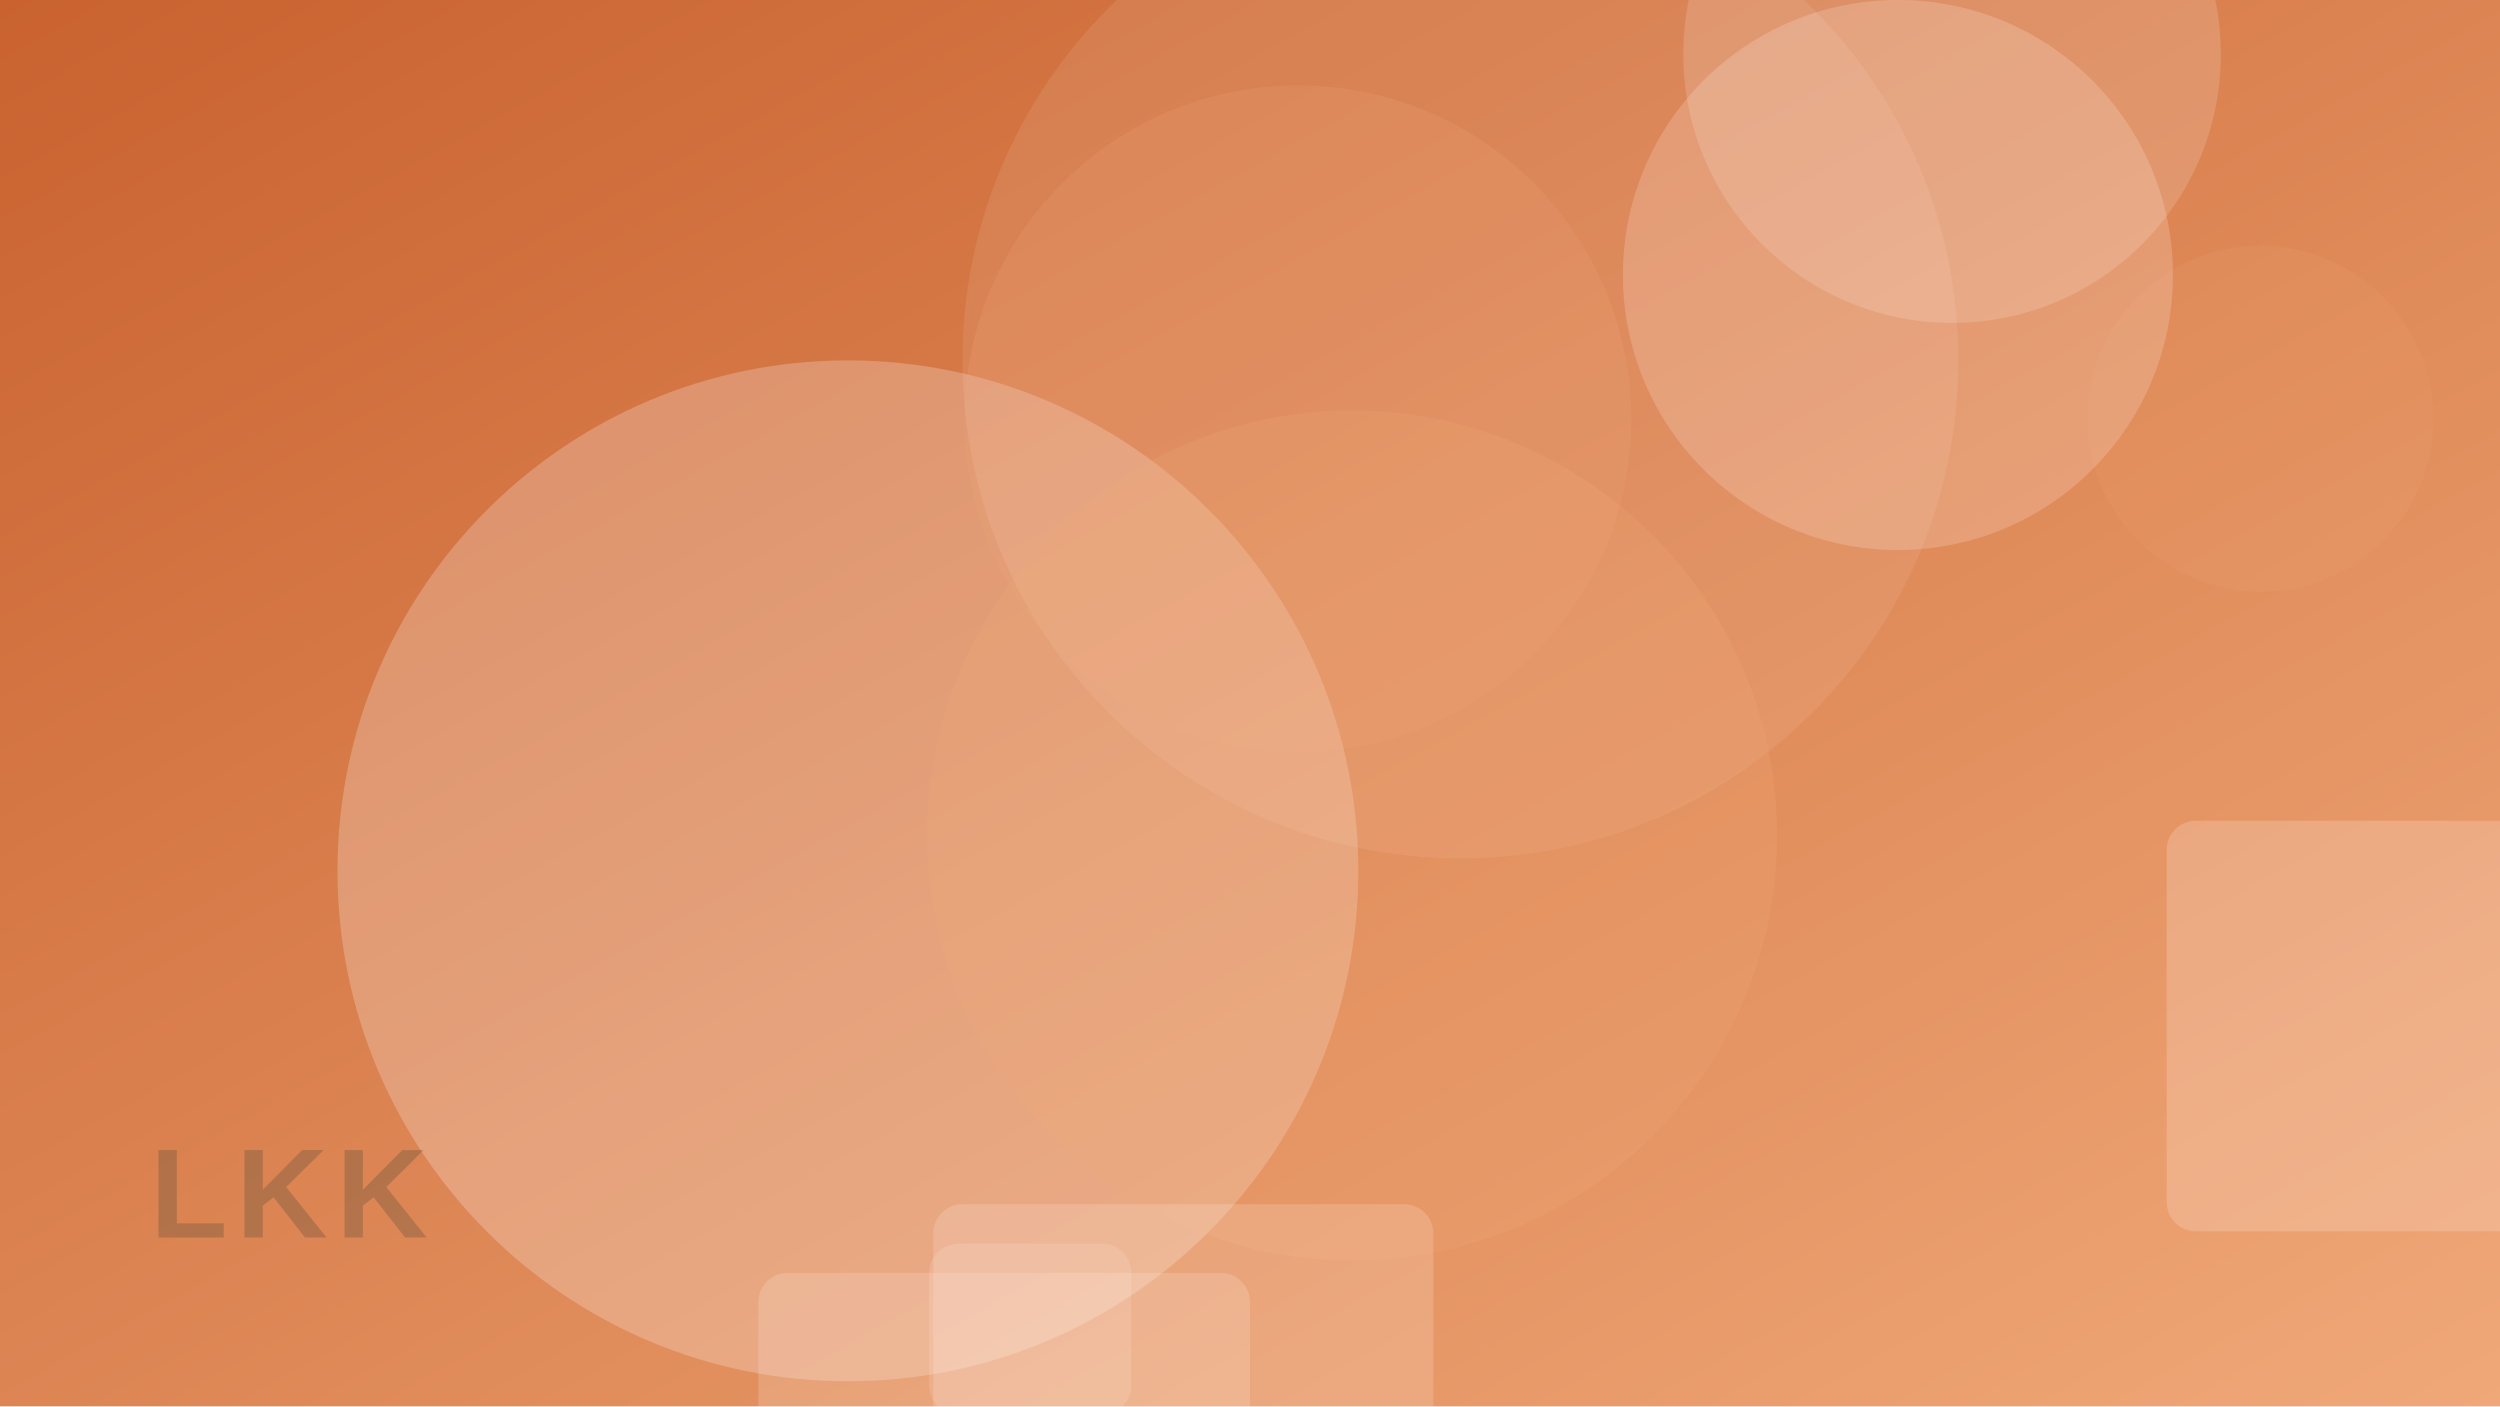
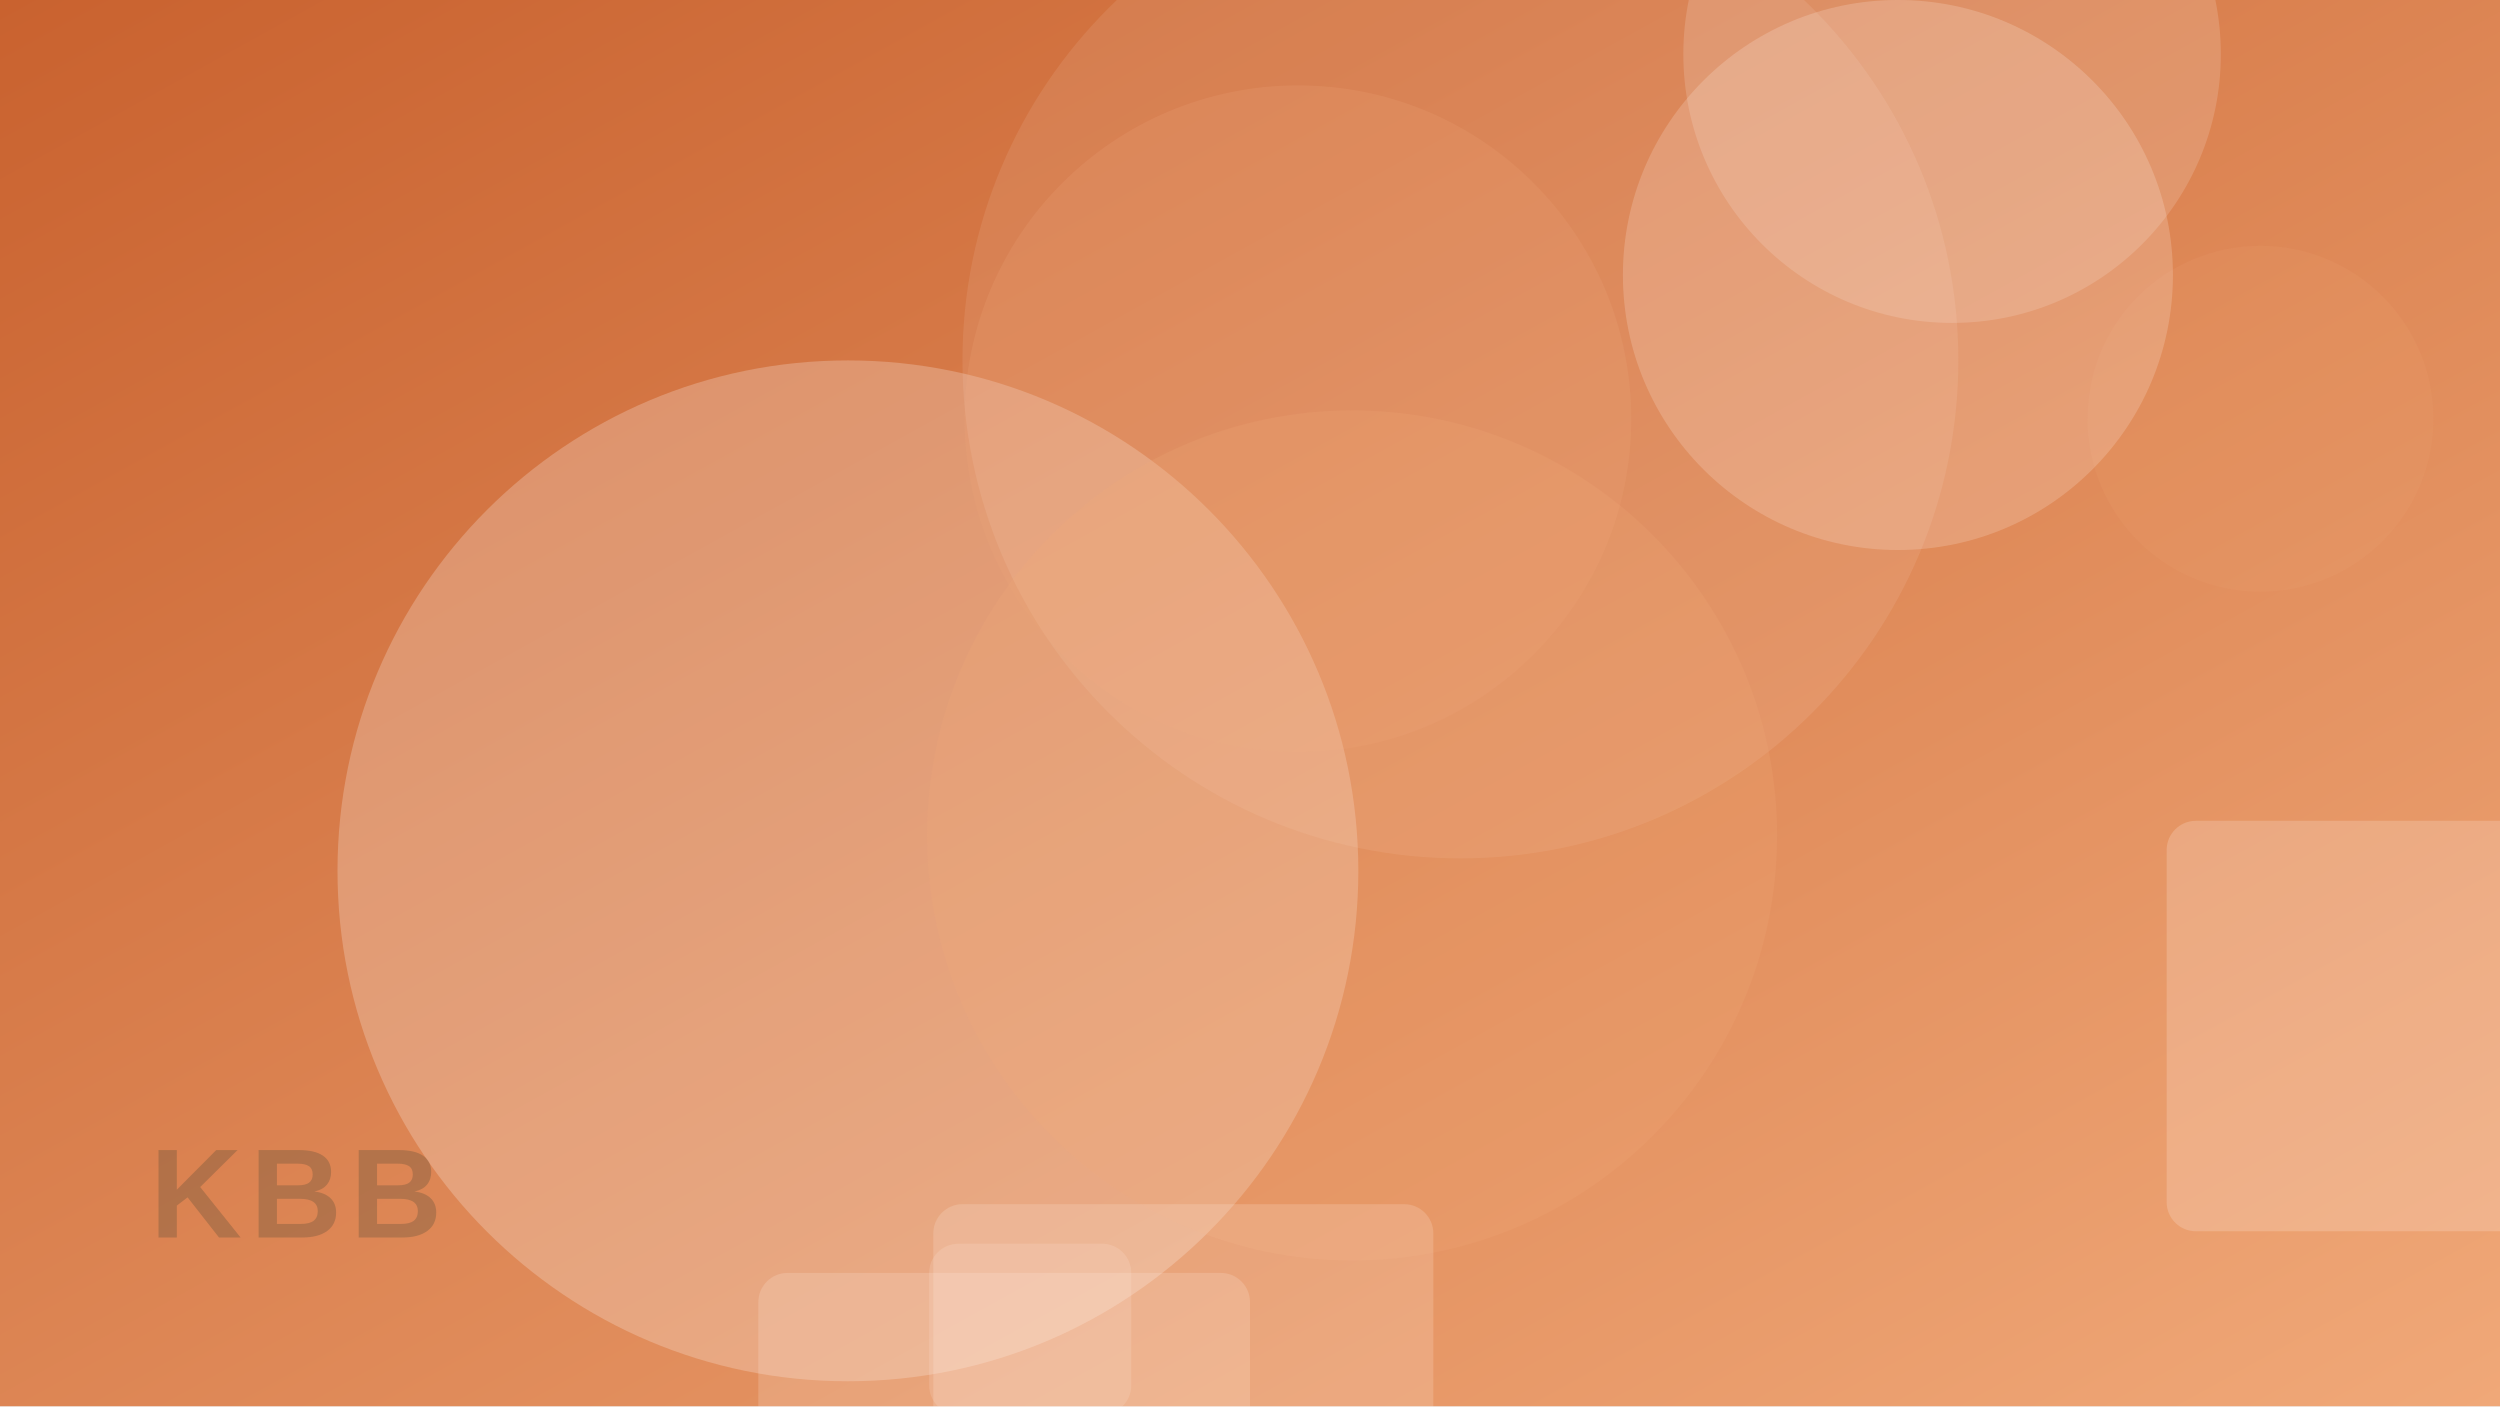
- <svg xmlns="http://www.w3.org/2000/svg" viewBox="0 0 1200 675" width="1200" height="675" role="img" aria-label="Laporan Kas RT Kini Dapat Diakses Warga Lewat Situs RW">
+ <svg xmlns="http://www.w3.org/2000/svg" viewBox="0 0 1200 675" width="1200" height="675" role="img" aria-label="Kerja Bakti Bersihkan Saluran Air Jelang Musim Hujan">
  <defs>
    <linearGradient id="g" x1="0" y1="0" x2="1" y2="1">
      <stop offset="0%" stop-color="#c9622f" />
      <stop offset="100%" stop-color="#f0a878" />
    </linearGradient>
  </defs>
  <rect width="1200" height="675" fill="url(#g)" />
  <circle cx="1085" cy="201" r="83" fill="#f0a878" opacity="0.12" />
  <circle cx="911" cy="132" r="132" fill="#fdeee4" opacity="0.21" />
  <circle cx="407" cy="418" r="245" fill="#ffffff" opacity="0.23" />
  <circle cx="623" cy="201" r="160" fill="#f0a878" opacity="0.15" />
  <circle cx="701" cy="173" r="239" fill="#fdeee4" opacity="0.10" />
  <circle cx="937" cy="26" r="129" fill="#ffffff" opacity="0.15" />
  <circle cx="649" cy="401" r="204" fill="#f0a878" opacity="0.20" />
  <rect x="446" y="597" width="97" height="82" rx="14" fill="#fdeee4" opacity="0.16" />
  <rect x="1040" y="394" width="238" height="197" rx="14" fill="#fdeee4" opacity="0.22" />
  <rect x="448" y="578" width="240" height="191" rx="14" fill="#fdeee4" opacity="0.19" />
  <rect x="364" y="611" width="236" height="233" rx="14" fill="#fdeee4" opacity="0.19" />
-   <text x="72" y="594" font-family="Segoe UI, Arial, sans-serif" font-size="61" font-weight="700" letter-spacing="4" fill="#0f2e26" opacity="0.20">LKK</text>
+   <text x="72" y="594" font-family="Segoe UI, Arial, sans-serif" font-size="61" font-weight="700" letter-spacing="4" fill="#0f2e26" opacity="0.20">KBB</text>
</svg>
